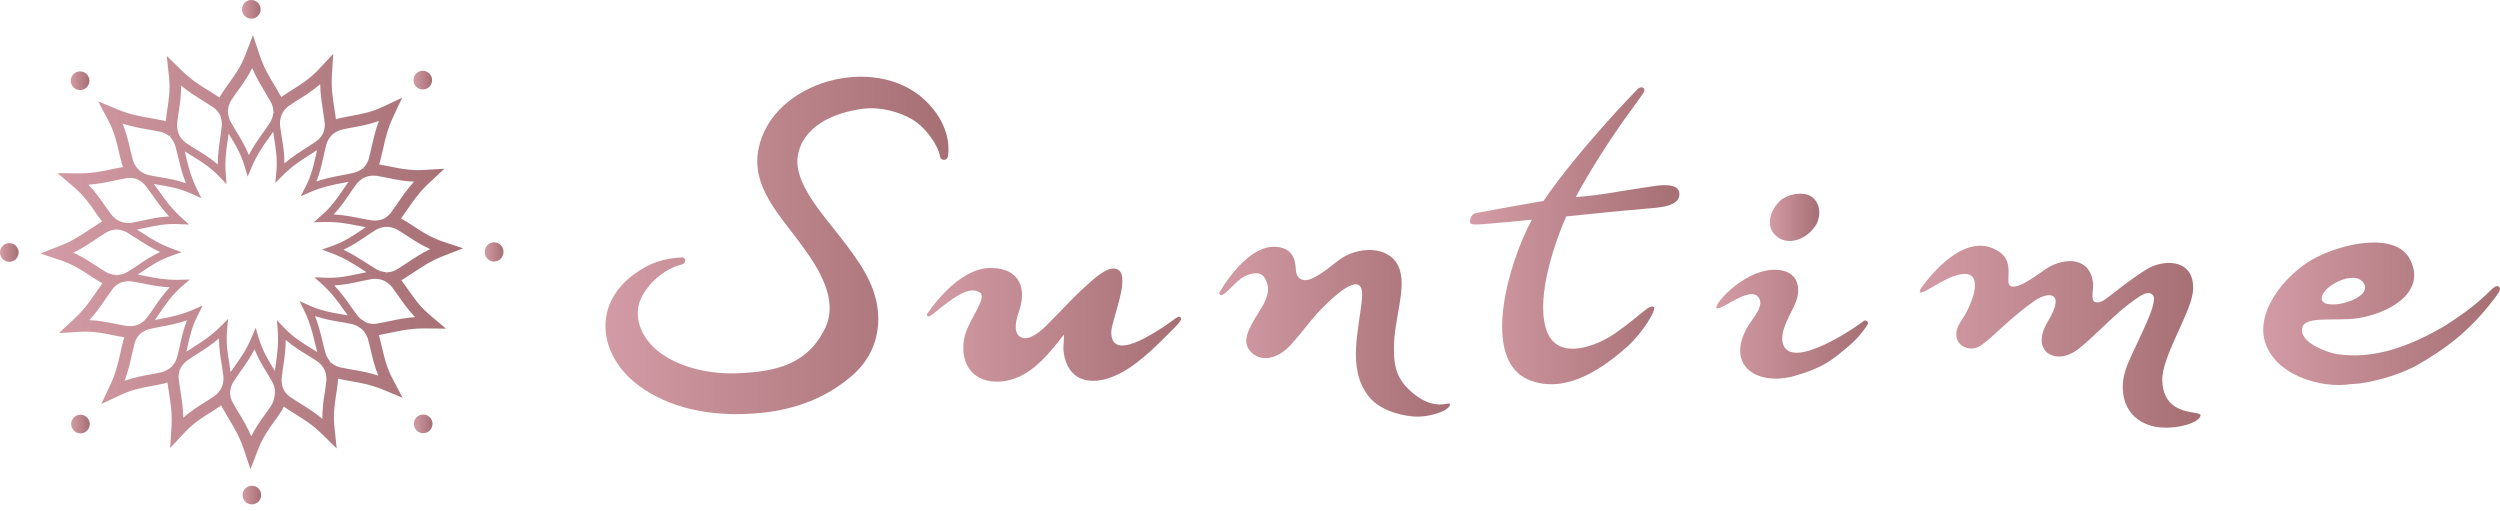
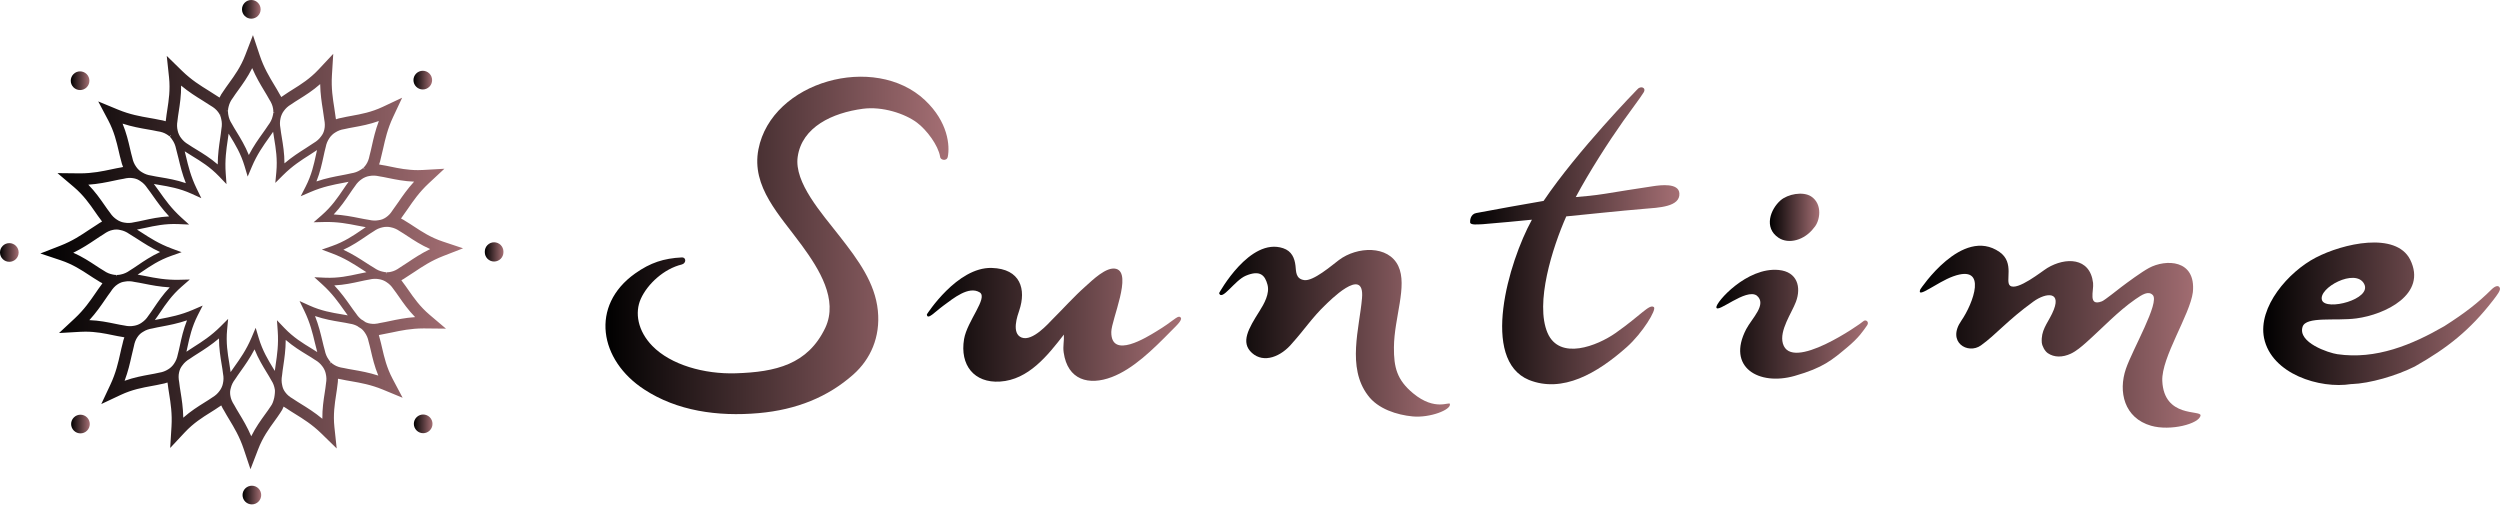
<svg xmlns="http://www.w3.org/2000/svg" width="230" height="47" viewBox="0 0 230 47" fill="none">
  <g id="logo">
    <g id="Group">
      <path id="Vector" d="M0.858 22.367C0.383 22.369 0 22.754 0 23.228C0 23.703 0.386 24.088 0.86 24.086C1.333 24.086 1.716 23.701 1.716 23.227C1.716 22.752 1.332 22.367 0.858 22.367Z" fill="url(#paint0_linear_1_33699)" />
      <path id="Vector_2" d="M7.366 8.285C7.588 8.285 7.807 8.201 7.975 8.033C8.31 7.696 8.308 7.153 7.974 6.818C7.637 6.482 7.093 6.482 6.761 6.819C6.426 7.154 6.426 7.699 6.761 8.034C6.929 8.201 7.148 8.285 7.366 8.285Z" fill="url(#paint1_linear_1_33699)" />
      <path id="Vector_3" d="M23.122 1.719C23.595 1.717 23.979 1.332 23.979 0.858C23.978 0.383 23.593 -0.002 23.12 5.7321e-06H23.118C22.646 5.7321e-06 22.262 0.385 22.264 0.861C22.264 1.335 22.648 1.719 23.122 1.719Z" fill="url(#paint2_linear_1_33699)" />
      <path id="Vector_4" d="M6.797 38.404C6.46 38.739 6.462 39.284 6.797 39.619C6.965 39.788 7.183 39.87 7.402 39.87C7.622 39.87 7.841 39.788 8.009 39.619C8.344 39.283 8.344 38.739 8.009 38.404C7.673 38.068 7.131 38.069 6.797 38.404Z" fill="url(#paint3_linear_1_33699)" />
      <path id="Vector_5" d="M38.292 7.98C38.459 8.147 38.678 8.232 38.897 8.232C39.118 8.232 39.337 8.146 39.504 7.977C39.838 7.642 39.838 7.097 39.502 6.762C39.168 6.427 38.624 6.428 38.289 6.766C37.955 7.101 37.956 7.645 38.291 7.98H38.292H38.292Z" fill="url(#paint4_linear_1_33699)" />
      <path id="Vector_6" d="M45.458 22.291C44.982 22.293 44.6 22.678 44.602 23.152V23.202C44.602 23.676 44.986 24.061 45.459 24.061C45.933 24.061 46.317 23.676 46.317 23.202V23.149C46.315 22.674 45.931 22.291 45.458 22.291Z" fill="url(#paint5_linear_1_33699)" />
      <path id="Vector_7" d="M23.171 44.686C22.699 44.686 22.314 45.071 22.314 45.545C22.314 46.019 22.699 46.404 23.172 46.404C23.646 46.404 24.03 46.017 24.03 45.545C24.03 45.069 23.646 44.684 23.171 44.686Z" fill="url(#paint6_linear_1_33699)" />
      <path id="Vector_8" d="M38.325 38.388C37.99 38.723 37.99 39.266 38.327 39.603C38.493 39.77 38.713 39.854 38.932 39.854C39.152 39.854 39.372 39.77 39.54 39.601C39.874 39.266 39.874 38.723 39.54 38.386C39.203 38.051 38.661 38.051 38.325 38.388Z" fill="url(#paint7_linear_1_33699)" />
      <path id="Vector_9" d="M38.132 25.013C38.847 24.534 39.658 23.99 40.767 23.558L42.603 22.844L40.735 22.22C39.627 21.851 38.811 21.314 38.092 20.84C37.826 20.665 37.575 20.5 37.325 20.354C37.187 20.258 37.042 20.176 36.893 20.105C36.93 20.053 36.967 19.999 37.002 19.944C37.177 19.712 37.349 19.462 37.53 19.198C38.017 18.487 38.57 17.681 39.441 16.869L40.884 15.525L38.917 15.638C38.763 15.647 38.605 15.651 38.449 15.651C37.492 15.651 36.673 15.483 35.952 15.334C35.641 15.27 35.346 15.21 35.06 15.166C34.999 15.152 34.938 15.141 34.876 15.13C34.945 14.947 35 14.751 35.04 14.541C35.116 14.261 35.182 13.965 35.252 13.653C35.44 12.811 35.653 11.857 36.16 10.777L36.998 8.99L35.215 9.83C34.16 10.327 33.199 10.501 32.352 10.655C32.039 10.712 31.742 10.766 31.461 10.833C31.271 10.863 31.087 10.911 30.908 10.974C30.901 10.928 30.893 10.883 30.885 10.836C30.852 10.547 30.805 10.247 30.755 9.931C30.619 9.079 30.465 8.114 30.538 6.923L30.659 4.952L29.31 6.393C28.513 7.245 27.685 7.763 26.955 8.219C26.685 8.388 26.429 8.548 26.192 8.714C26.081 8.779 25.977 8.851 25.878 8.928C25.822 8.818 25.759 8.709 25.689 8.6C25.551 8.345 25.395 8.086 25.229 7.812C24.784 7.073 24.278 6.236 23.899 5.105L23.272 3.232L22.563 5.075C22.144 6.165 21.571 6.956 21.065 7.654C20.878 7.913 20.702 8.157 20.544 8.4C20.407 8.582 20.291 8.775 20.198 8.978C20.115 8.92 20.028 8.865 19.937 8.812C19.698 8.649 19.442 8.491 19.171 8.323C18.438 7.87 17.606 7.356 16.752 6.522L15.341 5.144L15.55 7.107C15.674 8.268 15.524 9.234 15.393 10.086C15.344 10.402 15.298 10.701 15.268 10.989C15.259 11.044 15.251 11.099 15.244 11.154C15.063 11.096 14.87 11.053 14.665 11.023C14.383 10.96 14.085 10.909 13.771 10.854C12.922 10.707 11.96 10.54 10.858 10.085L9.037 9.331L9.96 11.075C10.506 12.107 10.726 13.059 10.921 13.899C10.993 14.211 11.06 14.505 11.141 14.784C11.184 14.985 11.244 15.178 11.323 15.364C11.263 15.375 11.203 15.389 11.141 15.403C10.856 15.45 10.561 15.513 10.249 15.579C9.433 15.753 8.509 15.949 7.368 15.949L7.259 15.948L5.288 15.927L6.793 17.203C7.682 17.957 8.24 18.759 8.732 19.466C8.914 19.729 9.086 19.978 9.265 20.207C9.305 20.267 9.347 20.325 9.39 20.382C9.243 20.459 9.096 20.549 8.95 20.653C8.703 20.803 8.453 20.971 8.188 21.148C7.472 21.629 6.661 22.173 5.55 22.605L3.713 23.32L5.582 23.944C6.688 24.313 7.503 24.85 8.222 25.323C8.489 25.498 8.742 25.665 8.992 25.811C9.13 25.906 9.274 25.989 9.423 26.06C9.386 26.112 9.349 26.165 9.314 26.22C9.139 26.451 8.969 26.7 8.788 26.964C8.3 27.675 7.747 28.481 6.875 29.294L5.431 30.639L7.399 30.526C7.553 30.517 7.71 30.513 7.865 30.513C8.823 30.513 9.641 30.681 10.362 30.83C10.674 30.894 10.97 30.955 11.256 30.998C11.317 31.012 11.379 31.024 11.441 31.034C11.372 31.216 11.317 31.413 11.276 31.622C11.2 31.902 11.134 32.197 11.065 32.508C10.877 33.35 10.664 34.306 10.156 35.387L9.317 37.173L11.101 36.334C12.157 35.837 13.118 35.663 13.965 35.509C14.278 35.452 14.574 35.398 14.856 35.332C15.046 35.301 15.23 35.253 15.408 35.19C15.415 35.236 15.423 35.282 15.432 35.328C15.464 35.616 15.511 35.915 15.562 36.231C15.698 37.083 15.851 38.049 15.778 39.241L15.657 41.212L17.005 39.772C17.804 38.918 18.633 38.401 19.363 37.944C19.633 37.776 19.888 37.616 20.125 37.45C20.204 37.403 20.281 37.352 20.355 37.299C20.429 37.466 20.52 37.634 20.627 37.801C20.765 38.056 20.921 38.315 21.086 38.588C21.532 39.327 22.037 40.164 22.417 41.297L23.044 43.169L23.753 41.326C24.172 40.235 24.745 39.444 25.251 38.746C25.438 38.487 25.615 38.243 25.773 38C25.915 37.809 26.017 37.609 26.095 37.407C26.185 37.47 26.279 37.531 26.38 37.588C26.619 37.753 26.877 37.912 27.15 38.081C27.882 38.534 28.712 39.047 29.564 39.88L30.976 41.258L30.766 39.294C30.642 38.131 30.792 37.165 30.923 36.312C30.971 35.998 31.018 35.7 31.048 35.412C31.08 35.223 31.096 35.033 31.094 34.844C31.197 34.868 31.304 34.888 31.413 34.904C31.697 34.967 31.996 35.019 32.312 35.073C33.159 35.221 34.12 35.388 35.221 35.842L37.042 36.595L36.119 34.851C35.572 33.818 35.351 32.865 35.157 32.025C35.085 31.714 35.018 31.421 34.938 31.143C34.915 31.035 34.887 30.929 34.853 30.825C34.959 30.808 35.066 30.787 35.174 30.761C35.46 30.713 35.757 30.651 36.07 30.584C36.886 30.411 37.811 30.215 38.954 30.215L39.057 30.215L41.028 30.236L39.523 28.96C38.632 28.205 38.074 27.402 37.581 26.694C37.4 26.433 37.228 26.186 37.05 25.957C37.01 25.897 36.968 25.839 36.925 25.782C37.073 25.706 37.219 25.615 37.365 25.511C37.614 25.36 37.866 25.192 38.132 25.013L38.132 25.013ZM30.534 23.306C31.689 23.735 32.527 24.278 33.266 24.758C33.42 24.857 33.568 24.952 33.713 25.044C33.471 25.087 33.221 25.14 32.956 25.198C32.101 25.386 31.117 25.603 29.906 25.549L28.921 25.505L29.651 26.168C30.565 26.997 31.14 27.813 31.648 28.533C31.767 28.701 31.881 28.861 31.994 29.015C31.808 28.98 31.618 28.947 31.418 28.913C30.548 28.768 29.561 28.604 28.457 28.103L27.559 27.696L27.991 28.584C28.531 29.693 28.763 30.665 28.967 31.523C29.041 31.83 29.11 32.121 29.188 32.393C29.004 32.273 28.812 32.154 28.608 32.029C27.854 31.57 27 31.05 26.16 30.173L25.479 29.461L25.55 30.446C25.639 31.678 25.493 32.667 25.364 33.539C25.334 33.743 25.307 33.936 25.283 34.126C25.234 34.046 25.187 33.967 25.136 33.884C24.676 33.129 24.154 32.273 23.805 31.104L23.522 30.158L23.138 31.067C22.656 32.205 22.076 33.018 21.565 33.735C21.442 33.907 21.327 34.072 21.216 34.234C21.185 33.967 21.139 33.687 21.09 33.391C20.945 32.52 20.78 31.531 20.896 30.321L20.989 29.338L20.291 30.035C19.42 30.906 18.579 31.44 17.836 31.911C17.594 32.065 17.366 32.211 17.152 32.358C17.184 32.216 17.216 32.069 17.249 31.918C17.435 31.054 17.647 30.074 18.2 28.991L18.649 28.113L17.744 28.503C16.614 28.989 15.635 29.174 14.771 29.337C14.589 29.371 14.415 29.405 14.246 29.44C14.412 29.219 14.575 28.979 14.748 28.723C15.242 27.991 15.803 27.162 16.719 26.364L17.462 25.716L16.477 25.74C15.248 25.769 14.265 25.574 13.406 25.404C13.148 25.352 12.903 25.305 12.665 25.266C12.799 25.178 12.934 25.086 13.075 24.991C13.805 24.494 14.632 23.93 15.777 23.529L16.707 23.202L15.784 22.859C14.631 22.431 13.795 21.889 13.056 21.41C12.901 21.309 12.751 21.213 12.603 21.121C12.845 21.077 13.095 21.025 13.359 20.966C14.214 20.779 15.196 20.562 16.412 20.616L17.396 20.659L16.665 19.997C15.755 19.17 15.181 18.356 14.674 17.637C14.494 17.384 14.325 17.145 14.155 16.925C14.318 16.955 14.486 16.984 14.661 17.013C15.531 17.159 16.518 17.323 17.625 17.825L18.523 18.232L18.09 17.344C17.55 16.237 17.318 15.265 17.114 14.409C17.074 14.241 17.035 14.079 16.995 13.921C17.216 14.07 17.454 14.216 17.707 14.37C18.462 14.83 19.316 15.351 20.157 16.228L20.838 16.941L20.767 15.956C20.678 14.727 20.823 13.739 20.952 12.867C20.981 12.669 21.008 12.479 21.032 12.294C21.079 12.371 21.125 12.447 21.173 12.526C21.635 13.279 22.158 14.133 22.505 15.297L22.787 16.244L23.172 15.335C23.653 14.2 24.233 13.388 24.744 12.671C24.88 12.482 25.007 12.301 25.127 12.123C25.156 12.332 25.19 12.547 25.228 12.773C25.372 13.645 25.537 14.633 25.422 15.843L25.328 16.826L26.027 16.129C26.898 15.258 27.74 14.723 28.483 14.252C28.725 14.099 28.953 13.953 29.165 13.806C29.133 13.95 29.101 14.097 29.068 14.249C28.882 15.113 28.67 16.092 28.117 17.173L27.668 18.052L28.574 17.662C29.705 17.175 30.684 16.99 31.549 16.827C31.729 16.793 31.902 16.759 32.071 16.725C31.905 16.946 31.742 17.187 31.569 17.442C31.074 18.174 30.514 19.004 29.599 19.801L28.856 20.448L29.84 20.425C31.073 20.395 32.054 20.591 32.912 20.762C33.17 20.813 33.414 20.86 33.651 20.899C33.518 20.987 33.383 21.078 33.243 21.174C32.513 21.671 31.686 22.235 30.539 22.637L29.609 22.963L30.534 23.306ZM36.119 19.345C35.941 19.628 35.741 19.843 35.517 19.992C35.42 20.06 35.325 20.113 35.214 20.158L35.156 20.182C35.061 20.221 34.943 20.24 34.82 20.26C34.553 20.311 34.256 20.3 33.952 20.229L33.923 20.224C33.654 20.184 33.361 20.126 33.05 20.064C32.4 19.934 31.618 19.779 30.701 19.728C31.331 19.063 31.779 18.4 32.157 17.842C32.333 17.581 32.499 17.335 32.662 17.12L32.679 17.096C32.838 16.847 33.041 16.64 33.293 16.472C33.389 16.404 33.484 16.352 33.595 16.307L33.653 16.282C33.753 16.242 33.858 16.213 33.983 16.193C34.268 16.139 34.564 16.146 34.847 16.212L34.876 16.218C35.141 16.257 35.431 16.317 35.737 16.38C36.422 16.52 37.188 16.678 38.097 16.712C37.478 17.389 37.029 18.042 36.652 18.593C36.472 18.855 36.302 19.102 36.136 19.32L36.119 19.345L36.119 19.345ZM34.006 14.286L33.998 14.315C33.938 14.644 33.832 14.919 33.68 15.141C33.616 15.24 33.547 15.324 33.463 15.405L33.435 15.432L33.561 15.564C33.556 15.566 33.551 15.568 33.545 15.569L33.414 15.453C33.343 15.522 33.245 15.581 33.133 15.649C32.902 15.797 32.627 15.897 32.316 15.944L32.286 15.95C32.022 16.014 31.728 16.069 31.418 16.128C30.762 16.252 29.982 16.398 29.113 16.693C29.451 15.841 29.619 15.059 29.762 14.4C29.828 14.092 29.891 13.801 29.963 13.541L29.97 13.512C30.024 13.222 30.135 12.954 30.306 12.705C30.37 12.606 30.439 12.522 30.529 12.436L30.57 12.395C30.648 12.319 30.736 12.253 30.844 12.188C31.09 12.03 31.361 11.927 31.652 11.883L31.681 11.878C31.942 11.815 32.234 11.762 32.542 11.706C33.205 11.586 33.992 11.442 34.855 11.133C34.531 11.993 34.358 12.768 34.212 13.42C34.144 13.73 34.078 14.023 34.006 14.286V14.286ZM29.829 10.981L29.834 11.011C29.898 11.34 29.901 11.635 29.842 11.896C29.819 12.012 29.786 12.117 29.741 12.216L29.711 12.284C29.669 12.376 29.597 12.471 29.522 12.571C29.361 12.795 29.142 12.989 28.871 13.148L28.846 13.164C28.623 13.321 28.37 13.481 28.103 13.651C27.539 14.009 26.869 14.434 26.17 15.029C26.17 14.112 26.038 13.322 25.928 12.656C25.876 12.346 25.828 12.053 25.798 11.785L25.794 11.756C25.737 11.466 25.742 11.175 25.809 10.881C25.833 10.764 25.865 10.661 25.913 10.557L25.941 10.493C25.985 10.396 26.041 10.303 26.117 10.201C26.288 9.964 26.503 9.768 26.757 9.619L26.782 9.603C27.001 9.448 27.253 9.291 27.52 9.124C28.091 8.767 28.769 8.344 29.456 7.737C29.472 8.655 29.597 9.438 29.702 10.098C29.752 10.412 29.799 10.709 29.829 10.981ZM25.239 10.332L25.145 10.335L25.144 10.384C25.14 10.485 25.109 10.6 25.077 10.721C25.012 10.989 24.882 11.251 24.69 11.501L24.672 11.525C24.525 11.755 24.351 11.999 24.167 12.257C23.778 12.801 23.318 13.446 22.893 14.261C22.548 13.411 22.131 12.728 21.779 12.153C21.614 11.885 21.459 11.632 21.332 11.395L21.317 11.37C21.156 11.123 21.05 10.851 21.003 10.555C20.98 10.436 20.972 10.328 20.976 10.223L20.844 10.218C20.84 10.212 20.837 10.206 20.834 10.2L20.978 10.195L20.979 10.144C20.983 10.038 21 9.931 21.033 9.807C21.102 9.523 21.228 9.26 21.407 9.027L21.425 9.003C21.57 8.776 21.744 8.536 21.929 8.281C22.324 7.735 22.793 7.087 23.202 6.266C23.563 7.112 23.973 7.792 24.318 8.364C24.482 8.636 24.636 8.892 24.765 9.132L24.781 9.158C24.964 9.439 25.077 9.711 25.12 9.975C25.142 10.093 25.151 10.201 25.147 10.306L25.246 10.31C25.244 10.317 25.241 10.324 25.238 10.331L25.239 10.332ZM20.287 10.553C20.288 10.56 20.289 10.567 20.29 10.574L20.242 10.6L20.265 10.648C20.306 10.738 20.331 10.846 20.359 10.98C20.424 11.248 20.428 11.54 20.371 11.85L20.367 11.88C20.341 12.152 20.296 12.449 20.25 12.763C20.153 13.425 20.037 14.21 20.031 15.129C19.336 14.53 18.652 14.113 18.077 13.762C17.809 13.6 17.556 13.445 17.335 13.293L17.311 13.278C17.054 13.13 16.837 12.937 16.659 12.697C16.586 12.602 16.529 12.509 16.48 12.404L16.451 12.341C16.406 12.245 16.372 12.142 16.346 12.016C16.277 11.733 16.27 11.442 16.323 11.151L16.326 11.122C16.353 10.854 16.398 10.561 16.446 10.25C16.549 9.583 16.672 8.792 16.662 7.874C17.368 8.463 18.043 8.88 18.612 9.232C18.88 9.398 19.134 9.555 19.358 9.709L19.384 9.725C19.675 9.892 19.9 10.081 20.058 10.296C20.131 10.39 20.188 10.482 20.232 10.578L20.287 10.553L20.287 10.553ZM15.72 12.421C15.723 12.428 15.726 12.435 15.729 12.443L15.626 12.582L15.652 12.604C15.722 12.671 15.784 12.76 15.862 12.879C16.022 13.103 16.134 13.373 16.196 13.681L16.203 13.711C16.279 13.973 16.349 14.265 16.423 14.574C16.578 15.224 16.762 15.996 17.098 16.851C16.23 16.554 15.442 16.422 14.777 16.311C14.467 16.259 14.176 16.211 13.915 16.152L13.885 16.147C13.594 16.107 13.32 16.008 13.065 15.849C12.963 15.79 12.875 15.725 12.81 15.665L12.741 15.599C12.662 15.524 12.593 15.441 12.522 15.336C12.354 15.098 12.238 14.831 12.18 14.542L12.173 14.513C12.098 14.255 12.031 13.966 11.96 13.659C11.808 13.002 11.627 12.222 11.277 11.374C12.152 11.657 12.933 11.792 13.591 11.906C13.902 11.96 14.197 12.011 14.462 12.071L14.491 12.076C14.823 12.122 15.102 12.214 15.329 12.356C15.433 12.416 15.52 12.48 15.596 12.552L15.72 12.42L15.72 12.421ZM11.371 16.447C11.694 16.366 11.974 16.345 12.252 16.393C12.37 16.411 12.476 16.438 12.584 16.481L12.645 16.505C12.74 16.543 12.838 16.61 12.941 16.68C13.173 16.828 13.377 17.038 13.549 17.301L13.567 17.326C13.736 17.542 13.91 17.788 14.093 18.049C14.478 18.593 14.935 19.241 15.563 19.909C14.646 19.956 13.859 20.128 13.207 20.272C12.901 20.339 12.612 20.402 12.348 20.445L12.318 20.451C12.036 20.521 11.752 20.534 11.446 20.48C11.329 20.463 11.223 20.435 11.138 20.403L11.052 20.368C10.953 20.329 10.857 20.278 10.752 20.206C10.507 20.048 10.301 19.843 10.14 19.597L10.122 19.572C9.956 19.36 9.786 19.116 9.607 18.857C9.222 18.304 8.766 17.647 8.126 16.991C9.043 16.928 9.82 16.763 10.472 16.624C10.781 16.558 11.072 16.496 11.341 16.453L11.371 16.447L11.371 16.447ZM9.55 21.536C9.822 21.34 10.087 21.213 10.349 21.159C10.465 21.131 10.573 21.117 10.695 21.117L10.758 21.116C10.853 21.116 10.953 21.136 11.095 21.168C11.365 21.22 11.633 21.338 11.889 21.518L11.915 21.534C12.151 21.672 12.403 21.835 12.67 22.008C13.23 22.371 13.895 22.802 14.726 23.188C13.894 23.573 13.232 24.023 12.675 24.402C12.415 24.579 12.171 24.746 11.941 24.884L11.916 24.901C11.678 25.073 11.412 25.191 11.118 25.253C11.003 25.28 10.895 25.294 10.798 25.295L10.753 25.293L10.737 25.294L10.738 25.393C10.732 25.396 10.726 25.399 10.72 25.402L10.711 25.295L10.708 25.407C10.706 25.409 10.704 25.41 10.701 25.41V25.295C10.596 25.295 10.491 25.283 10.371 25.256C10.086 25.201 9.818 25.088 9.576 24.919L9.551 24.903C9.319 24.768 9.07 24.605 8.808 24.432C8.245 24.061 7.577 23.622 6.74 23.25C7.568 22.85 8.226 22.408 8.781 22.036C9.044 21.86 9.291 21.694 9.525 21.553L9.55 21.537L9.55 21.536ZM10.197 26.819C10.377 26.536 10.577 26.321 10.799 26.173C10.897 26.105 10.992 26.052 11.108 26.005L11.161 25.982C11.255 25.944 11.373 25.925 11.496 25.905C11.764 25.854 12.062 25.864 12.364 25.936L12.393 25.941C12.664 25.981 12.957 26.04 13.268 26.101C13.918 26.231 14.7 26.386 15.616 26.437C14.985 27.102 14.537 27.765 14.159 28.324C13.983 28.584 13.817 28.831 13.655 29.044L13.637 29.069C13.479 29.318 13.275 29.525 13.024 29.692C12.93 29.759 12.835 29.812 12.74 29.851L12.664 29.882C12.564 29.922 12.459 29.951 12.334 29.972C12.05 30.026 11.754 30.019 11.47 29.952L11.441 29.947C11.176 29.908 10.886 29.848 10.579 29.785C9.894 29.644 9.129 29.486 8.22 29.453C8.841 28.775 9.289 28.12 9.667 27.569C9.847 27.308 10.015 27.061 10.181 26.844L10.198 26.819H10.197ZM12.312 31.879L12.318 31.85C12.38 31.519 12.486 31.244 12.638 31.024C12.702 30.925 12.77 30.841 12.855 30.759L12.902 30.713C12.975 30.642 13.077 30.58 13.183 30.516C13.416 30.367 13.691 30.267 14 30.221L14.03 30.215C14.296 30.151 14.59 30.095 14.902 30.037C15.558 29.913 16.336 29.766 17.205 29.471C16.866 30.325 16.697 31.108 16.555 31.767C16.488 32.075 16.425 32.364 16.354 32.623L16.347 32.652C16.293 32.941 16.182 33.21 16.012 33.459C15.947 33.558 15.878 33.642 15.793 33.724L15.745 33.771C15.669 33.845 15.583 33.911 15.474 33.977C15.229 34.134 14.957 34.237 14.665 34.281L14.636 34.287C14.376 34.35 14.084 34.403 13.776 34.458C13.113 34.579 12.326 34.722 11.463 35.032C11.787 34.17 11.96 33.395 12.106 32.741C12.174 32.433 12.24 32.141 12.312 31.878L12.312 31.879ZM16.488 35.184L16.484 35.154C16.419 34.824 16.415 34.53 16.475 34.268C16.499 34.153 16.531 34.049 16.576 33.949L16.606 33.881C16.649 33.788 16.72 33.693 16.795 33.594C16.956 33.37 17.175 33.176 17.446 33.017L17.471 33.001C17.695 32.843 17.948 32.682 18.216 32.513C18.779 32.155 19.448 31.73 20.147 31.135C20.148 32.053 20.279 32.843 20.389 33.509C20.441 33.819 20.49 34.111 20.519 34.379L20.523 34.408C20.58 34.697 20.575 34.988 20.508 35.283C20.485 35.398 20.453 35.502 20.413 35.59L20.376 35.672C20.333 35.768 20.277 35.861 20.199 35.963C20.029 36.2 19.815 36.396 19.56 36.546L19.535 36.562C19.316 36.716 19.066 36.873 18.8 37.038C18.228 37.396 17.549 37.82 16.861 38.428C16.845 37.508 16.72 36.724 16.614 36.064C16.564 35.751 16.517 35.455 16.488 35.183L16.488 35.184ZM21.172 36.018C21.176 35.92 21.202 35.816 21.239 35.681C21.304 35.411 21.433 35.149 21.624 34.901L21.641 34.877C21.787 34.648 21.96 34.406 22.143 34.149C22.531 33.605 22.992 32.958 23.417 32.141C23.761 32.995 24.179 33.679 24.53 34.255C24.692 34.521 24.845 34.772 24.971 35.007L24.987 35.032C25.136 35.26 25.236 35.531 25.287 35.849C25.3 35.914 25.296 35.995 25.291 36.088L25.287 36.17C25.282 36.242 25.253 36.504 25.229 36.595C25.151 36.915 25.068 37.17 24.91 37.375L24.893 37.399C24.748 37.625 24.574 37.865 24.389 38.119C23.994 38.666 23.524 39.314 23.115 40.136C22.754 39.289 22.345 38.609 21.998 38.037C21.835 37.766 21.68 37.51 21.552 37.27L21.536 37.245C21.353 36.963 21.239 36.691 21.197 36.427C21.175 36.309 21.166 36.201 21.17 36.094L21.172 36.018ZM26.07 35.79L26.052 35.752C26.011 35.665 25.988 35.56 25.958 35.421C25.894 35.154 25.89 34.861 25.947 34.55L25.951 34.522C25.977 34.251 26.02 33.956 26.067 33.644C26.165 32.982 26.281 32.195 26.287 31.273C26.981 31.872 27.663 32.287 28.238 32.638C28.507 32.801 28.761 32.956 28.983 33.109L29.008 33.124C29.263 33.27 29.48 33.464 29.659 33.706C29.732 33.801 29.789 33.893 29.836 33.995L29.871 34.068C29.914 34.164 29.947 34.268 29.971 34.385C30.04 34.671 30.048 34.962 29.995 35.25L29.991 35.28C29.965 35.547 29.919 35.84 29.872 36.15C29.768 36.817 29.646 37.609 29.656 38.528C28.951 37.941 28.278 37.524 27.711 37.174C27.44 37.006 27.185 36.848 26.96 36.693L26.934 36.677C26.644 36.511 26.418 36.322 26.259 36.105C26.186 36.011 26.129 35.919 26.092 35.84C26.085 35.822 26.077 35.804 26.07 35.79L26.07 35.79ZM30.482 33.373C30.472 33.363 30.462 33.353 30.452 33.344L30.346 33.452C30.342 33.446 30.338 33.441 30.334 33.435L30.427 33.321C30.357 33.255 30.296 33.167 30.218 33.049C30.059 32.825 29.946 32.555 29.883 32.246L29.876 32.217C29.8 31.956 29.731 31.666 29.658 31.358C29.503 30.707 29.318 29.933 28.983 29.077C29.849 29.374 30.637 29.505 31.301 29.616C31.611 29.668 31.904 29.716 32.167 29.775L32.196 29.781C32.436 29.814 32.664 29.889 32.881 30.003C32.915 30.028 32.948 30.055 32.983 30.078C33.059 30.13 33.143 30.186 33.236 30.237C33.255 30.254 33.275 30.269 33.294 30.287L33.339 30.327C33.418 30.402 33.488 30.486 33.558 30.591C33.728 30.831 33.844 31.098 33.901 31.385L33.908 31.415C33.983 31.672 34.05 31.961 34.121 32.266C34.273 32.924 34.453 33.705 34.804 34.554C33.932 34.272 33.152 34.136 32.495 34.022C32.182 33.968 31.886 33.916 31.619 33.856L31.589 33.851C31.258 33.806 30.979 33.713 30.751 33.572C30.648 33.512 30.561 33.447 30.482 33.373H30.482ZM34.946 29.718C34.625 29.799 34.345 29.821 34.065 29.772C33.948 29.754 33.843 29.727 33.734 29.684L33.671 29.659C33.658 29.654 33.644 29.647 33.631 29.641C33.553 29.579 33.471 29.52 33.382 29.468C33.343 29.444 33.303 29.425 33.263 29.403C33.078 29.262 32.911 29.083 32.767 28.863L32.75 28.84C32.582 28.625 32.411 28.381 32.229 28.123C31.843 27.576 31.385 26.927 30.755 26.257C31.671 26.21 32.458 26.037 33.109 25.893C33.415 25.826 33.705 25.762 33.97 25.72L33.999 25.714C34.281 25.644 34.566 25.631 34.871 25.684C34.989 25.702 35.094 25.729 35.206 25.774L35.264 25.796C35.364 25.835 35.461 25.888 35.564 25.959C35.811 26.118 36.016 26.323 36.178 26.569L36.195 26.593C36.36 26.804 36.529 27.047 36.708 27.305C37.093 27.859 37.55 28.517 38.191 29.174C37.277 29.238 36.501 29.402 35.851 29.54C35.54 29.606 35.246 29.669 34.976 29.712L34.946 29.718L34.946 29.718ZM36.766 24.629C36.496 24.825 36.232 24.951 35.967 25.006C35.854 25.034 35.746 25.048 35.627 25.048L35.602 25.048L35.59 25.048L35.59 25.166C35.584 25.163 35.577 25.16 35.571 25.157L35.562 25.049L35.561 25.152C35.56 25.152 35.559 25.151 35.558 25.151V25.049C35.463 25.049 35.359 25.028 35.222 24.997C34.953 24.945 34.685 24.828 34.426 24.647L34.402 24.631C34.167 24.495 33.917 24.332 33.652 24.161C33.091 23.797 32.425 23.365 31.59 22.977C32.424 22.593 33.085 22.142 33.642 21.762C33.901 21.586 34.146 21.419 34.376 21.281L34.401 21.265C34.639 21.092 34.905 20.974 35.2 20.912C35.315 20.885 35.422 20.871 35.542 20.871L35.561 20.872L35.613 20.869C35.719 20.869 35.825 20.881 35.945 20.908C36.232 20.964 36.5 21.078 36.741 21.246L36.766 21.262C36.998 21.397 37.245 21.56 37.507 21.732C38.07 22.103 38.739 22.543 39.577 22.914C38.752 23.314 38.094 23.755 37.54 24.126C37.276 24.303 37.026 24.47 36.792 24.611L36.766 24.629Z" fill="url(#paint8_linear_1_33699)" />
    </g>
    <g id="Group_2">
      <path id="Vector_10" d="M86.491 14.419C86.32 13.37 85.251 11.945 84.362 11.281C83.242 10.443 81.171 9.769 79.383 10.007C76.586 10.38 73.776 11.68 73.387 14.433C73.053 16.795 75.575 19.591 77.273 21.767C78.963 23.932 80.511 26.03 80.764 28.59C81.005 31.02 80.081 33.055 78.509 34.452C76.169 36.531 73.269 37.698 69.815 38.006C66.002 38.346 62.274 37.794 59.282 35.838C55.126 33.143 54.259 28.114 58.435 25.157C59.84 24.162 61.071 23.766 62.728 23.683C63.15 23.662 63.149 24.231 62.717 24.335C61.098 24.726 59.583 26.106 58.959 27.482C58.379 28.761 58.668 30.445 60.017 31.828C61.718 33.569 64.791 34.434 67.69 34.343C71.374 34.228 74.314 33.533 75.927 30.159C77.147 27.552 75.334 24.722 73.783 22.593C71.744 19.795 69.1 17.205 69.776 13.734C70.995 7.474 80.462 4.854 85.096 9.215C87.235 11.229 87.397 13.419 87.196 14.425C87.106 14.871 86.491 14.723 86.491 14.419Z" fill="url(#paint9_linear_1_33699)" />
      <path id="Vector_11" d="M85.272 28.92C85.305 29.502 86.02 28.687 86.779 28.13C87.731 27.43 89.123 26.28 90.133 26.899C90.925 27.397 88.975 29.539 88.695 31.193C88.29 33.587 89.62 35.256 92.003 35.105C94.62 34.94 96.383 32.71 97.877 30.782C97.913 31.388 97.773 31.826 97.859 32.427C98.22 34.968 100.172 35.496 102.286 34.69C104.25 33.94 106.025 32.203 107.77 30.425C108.254 29.932 108.923 29.343 108.554 29.159C108.297 29.03 107.954 29.545 106.355 30.506C105.553 30.989 102.206 33.111 102.239 30.535C102.253 29.421 104.199 25.145 102.684 24.734C101.792 24.491 100.479 25.803 99.9 26.315C98.796 27.29 97.839 28.375 96.795 29.412C96.468 29.738 94.994 31.441 93.992 31.055C93.008 30.676 93.627 28.989 93.772 28.56C94.422 26.629 93.908 24.724 91.234 24.65C88.051 24.561 85.272 28.92 85.272 28.92Z" fill="url(#paint10_linear_1_33699)" />
      <path id="Vector_12" d="M118.049 22.835C118.841 23.1 119.105 23.745 119.186 24.451C119.247 24.991 119.194 25.651 119.987 25.769C120.821 25.893 122.51 24.427 123.187 23.919C124.853 22.67 127.727 22.541 128.643 24.472C129.513 26.304 128.261 29.225 128.242 31.951C128.229 33.788 128.506 34.943 130.015 36.191C132.036 37.861 133.366 36.916 133.389 37.164C133.537 37.689 131.564 38.463 129.957 38.31C128.533 38.175 126.755 37.623 125.839 36.362C123.895 33.785 125.076 30.18 125.305 27.43C125.574 24.335 122.177 27.833 121.931 28.06C120.73 29.206 119.986 30.352 118.9 31.555C117.87 32.815 116.274 33.455 115.182 32.472C114.105 31.501 114.859 30.232 115.868 28.633C116.306 27.941 116.832 27.01 116.608 26.186C116.385 25.366 115.962 24.796 114.61 25.368C113.572 25.807 112.414 27.74 112.156 26.967C112.156 26.967 114.978 21.806 118.049 22.835Z" fill="url(#paint11_linear_1_33699)" />
      <path id="Vector_13" d="M151.225 19.216C152.594 19.102 154.582 19.041 154.504 17.789C154.443 16.809 152.766 17.028 152.088 17.13C149.989 17.444 149.427 17.545 147.661 17.826C146.584 17.997 145.772 18.064 144.97 18.131C146.205 15.818 147.989 13.04 149.325 11.153C150.203 9.914 150.875 9.052 151.212 8.508C151.49 8.062 150.932 7.842 150.612 8.244C150.612 8.244 145.162 13.82 142.01 18.484C139.473 18.916 138.401 19.126 135.813 19.6C135.276 19.699 135.235 20.294 135.251 20.459C135.276 20.736 135.978 20.637 136.431 20.626L136.465 20.622C138.246 20.476 139.506 20.352 140.936 20.212C138.77 24.162 136.179 33.097 140.661 34.953C143.749 36.188 146.923 34.365 149.668 31.927C151.112 30.644 152.433 28.469 152.156 28.254C151.749 27.937 150.984 28.988 148.639 30.634C146.949 31.82 143.492 33.191 142.376 30.634C141.198 27.89 142.825 22.781 144.096 19.908C146.504 19.675 148.789 19.42 151.225 19.216Z" fill="url(#paint12_linear_1_33699)" />
      <path id="Vector_14" d="M157.905 28.28C157.982 28.877 160.627 26.485 161.623 27.192C162.595 27.994 161.172 29.285 160.65 30.285C158.826 33.789 161.807 35.522 165.111 34.582C167.748 33.832 168.562 33.101 169.892 31.999C171.051 31.04 171.412 30.439 171.78 29.922C171.994 29.622 171.651 29.321 171.394 29.579C171.182 29.79 164.791 34.283 164.025 31.603C163.682 30.4 164.836 28.806 165.226 27.765C165.732 26.413 165.356 25.005 163.644 24.838C160.713 24.552 157.845 27.811 157.905 28.28Z" fill="url(#paint13_linear_1_33699)" />
      <path id="Vector_15" d="M166.883 20.956C166.026 22.102 164.563 22.499 163.624 21.873C162.242 20.951 162.881 19.244 163.815 18.43C164.472 17.858 165.878 17.578 166.633 18.077C167.706 18.786 167.448 20.354 166.883 20.956Z" fill="url(#paint14_linear_1_33699)" />
      <path id="Vector_16" d="M183.961 23.185C185.377 24.174 184.438 25.906 184.928 26.284C185.591 26.794 187.866 24.948 188.36 24.651C190.009 23.658 192.277 23.648 192.563 26.026C192.65 26.746 192.059 28.229 193.383 27.72C193.625 27.628 194.95 26.562 195.157 26.408C195.752 25.96 197.005 25.032 197.71 24.651C199.231 23.83 202.047 23.841 201.743 26.885C201.485 28.948 198.838 32.882 198.931 35.044C199.08 38.476 202.523 37.697 202.449 38.223C202.34 38.992 199.68 39.679 197.902 39.169C195.421 38.456 194.862 36.037 195.585 33.927C196.206 32.117 198.717 27.825 198.054 27.143C197.654 26.731 197.087 27.095 196.461 27.527C194.828 28.658 193.423 30.183 191.917 31.52C191.504 31.886 191.017 32.304 190.514 32.539C189.752 32.895 188.981 32.892 188.399 32.493C188.122 32.303 187.885 31.857 187.845 31.525C187.759 30.408 188.324 29.817 188.788 28.861C189.818 26.742 188.246 26.895 187.073 27.744C184.647 29.501 183.65 30.773 182.245 31.778C181.044 32.637 179.071 31.477 180.444 29.501C181.519 27.952 182.932 24.259 179.695 25.424C178.211 25.958 176.283 27.567 176.669 26.622C176.669 26.622 180.521 20.783 183.961 23.185V23.185Z" fill="url(#paint15_linear_1_33699)" />
      <path id="Vector_17" d="M229.224 26.628C227.971 27.869 226.821 28.767 224.877 30.008C221.903 31.727 218.586 33.102 215.04 32.586C214.239 32.472 211.371 31.521 211.837 30.066C212.154 29.076 214.868 29.55 216.799 29.292C219.407 28.944 223.333 27.087 221.732 23.878C220.416 21.3 215.574 22.384 213.038 23.707C210.537 25.011 207.719 28.232 208.292 31.097C208.978 34.419 213.439 35.794 216.298 35.336H216.356C218.014 35.279 220.464 34.572 222.16 33.718C225.183 32.009 227.242 30.361 229.338 27.66C229.767 27.107 230.068 26.705 229.987 26.495C229.88 26.215 229.569 26.287 229.224 26.628ZM213.624 27.617C213.238 26.5 216.705 24.626 217.499 26.113C218.262 27.54 213.973 28.628 213.624 27.617Z" fill="url(#paint16_linear_1_33699)" />
    </g>
  </g>
  <defs>
    <linearGradient id="paint0_linear_1_33699" x1="0" y1="23.227" x2="1.716" y2="23.227" gradientUnits="userSpaceOnUse">
-       <stop stop-color="#D39BA5" />
+       <stop stop-color="#000000" />
      <stop offset="1" stop-color="#A56F74" />
    </linearGradient>
    <linearGradient id="paint1_linear_1_33699" x1="6.51" y1="7.426" x2="8.225" y2="7.426" gradientUnits="userSpaceOnUse">
-       <stop stop-color="#D39BA5" />
+       <stop stop-color="#000000" />
      <stop offset="1" stop-color="#A56F74" />
    </linearGradient>
    <linearGradient id="paint2_linear_1_33699" x1="22.264" y1="0.859" x2="23.979" y2="0.859" gradientUnits="userSpaceOnUse">
-       <stop stop-color="#D39BA5" />
+       <stop stop-color="#000000" />
      <stop offset="1" stop-color="#A56F74" />
    </linearGradient>
    <linearGradient id="paint3_linear_1_33699" x1="6.545" y1="39.011" x2="8.26" y2="39.011" gradientUnits="userSpaceOnUse">
-       <stop stop-color="#D39BA5" />
+       <stop stop-color="#000000" />
      <stop offset="1" stop-color="#A56F74" />
    </linearGradient>
    <linearGradient id="paint4_linear_1_33699" x1="38.039" y1="7.372" x2="39.754" y2="7.372" gradientUnits="userSpaceOnUse">
-       <stop stop-color="#D39BA5" />
+       <stop stop-color="#000000" />
      <stop offset="1" stop-color="#A56F74" />
    </linearGradient>
    <linearGradient id="paint5_linear_1_33699" x1="44.602" y1="23.176" x2="46.317" y2="23.176" gradientUnits="userSpaceOnUse">
-       <stop stop-color="#D39BA5" />
+       <stop stop-color="#000000" />
      <stop offset="1" stop-color="#A56F74" />
    </linearGradient>
    <linearGradient id="paint6_linear_1_33699" x1="22.314" y1="45.545" x2="24.03" y2="45.545" gradientUnits="userSpaceOnUse">
-       <stop stop-color="#D39BA5" />
+       <stop stop-color="#000000" />
      <stop offset="1" stop-color="#A56F74" />
    </linearGradient>
    <linearGradient id="paint7_linear_1_33699" x1="38.074" y1="38.994" x2="39.791" y2="38.994" gradientUnits="userSpaceOnUse">
-       <stop stop-color="#D39BA5" />
+       <stop stop-color="#000000" />
      <stop offset="1" stop-color="#A56F74" />
    </linearGradient>
    <linearGradient id="paint8_linear_1_33699" x1="3.714" y1="23.201" x2="42.603" y2="23.201" gradientUnits="userSpaceOnUse">
-       <stop stop-color="#D39BA5" />
+       <stop stop-color="#000000" />
      <stop offset="1" stop-color="#A56F74" />
    </linearGradient>
    <linearGradient id="paint9_linear_1_33699" x1="55.701" y1="22.578" x2="87.26" y2="22.578" gradientUnits="userSpaceOnUse">
-       <stop stop-color="#D39BA5" />
+       <stop stop-color="#000000" />
      <stop offset="1" stop-color="#A56F74" />
    </linearGradient>
    <linearGradient id="paint10_linear_1_33699" x1="85.272" y1="29.882" x2="108.661" y2="29.882" gradientUnits="userSpaceOnUse">
-       <stop stop-color="#D39BA5" />
+       <stop stop-color="#000000" />
      <stop offset="1" stop-color="#A56F74" />
    </linearGradient>
    <linearGradient id="paint11_linear_1_33699" x1="112.156" y1="30.515" x2="133.397" y2="30.515" gradientUnits="userSpaceOnUse">
-       <stop stop-color="#D39BA5" />
+       <stop stop-color="#000000" />
      <stop offset="1" stop-color="#A56F74" />
    </linearGradient>
    <linearGradient id="paint12_linear_1_33699" x1="135.248" y1="21.692" x2="154.506" y2="21.692" gradientUnits="userSpaceOnUse">
-       <stop stop-color="#D39BA5" />
+       <stop stop-color="#000000" />
      <stop offset="1" stop-color="#A56F74" />
    </linearGradient>
    <linearGradient id="paint13_linear_1_33699" x1="157.904" y1="29.828" x2="171.847" y2="29.828" gradientUnits="userSpaceOnUse">
-       <stop stop-color="#D39BA5" />
+       <stop stop-color="#000000" />
      <stop offset="1" stop-color="#A56F74" />
    </linearGradient>
    <linearGradient id="paint14_linear_1_33699" x1="162.824" y1="19.993" x2="167.372" y2="19.993" gradientUnits="userSpaceOnUse">
-       <stop stop-color="#D39BA5" />
+       <stop stop-color="#000000" />
      <stop offset="1" stop-color="#A56F74" />
    </linearGradient>
    <linearGradient id="paint15_linear_1_33699" x1="176.619" y1="30.975" x2="202.45" y2="30.975" gradientUnits="userSpaceOnUse">
-       <stop stop-color="#D39BA5" />
+       <stop stop-color="#000000" />
      <stop offset="1" stop-color="#A56F74" />
    </linearGradient>
    <linearGradient id="paint16_linear_1_33699" x1="208.217" y1="28.866" x2="230" y2="28.866" gradientUnits="userSpaceOnUse">
-       <stop stop-color="#D39BA5" />
+       <stop stop-color="#000000" />
      <stop offset="1" stop-color="#A56F74" />
    </linearGradient>
  </defs>
</svg>
